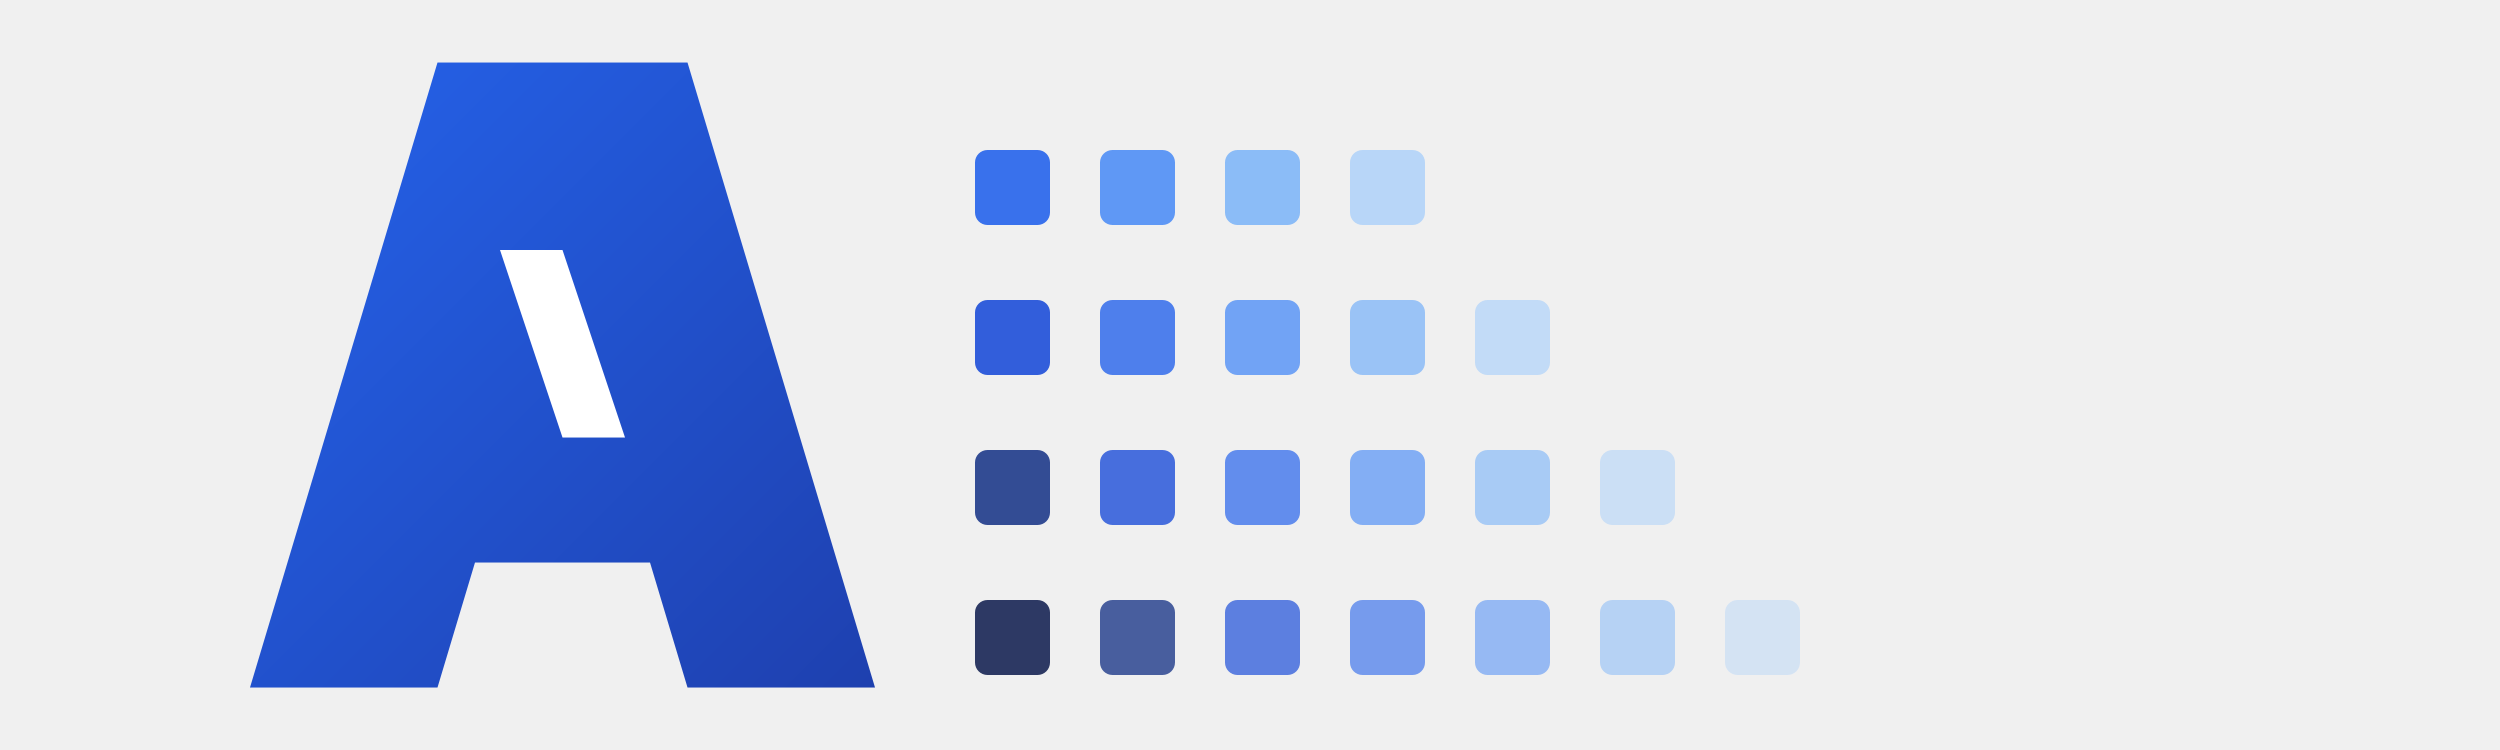
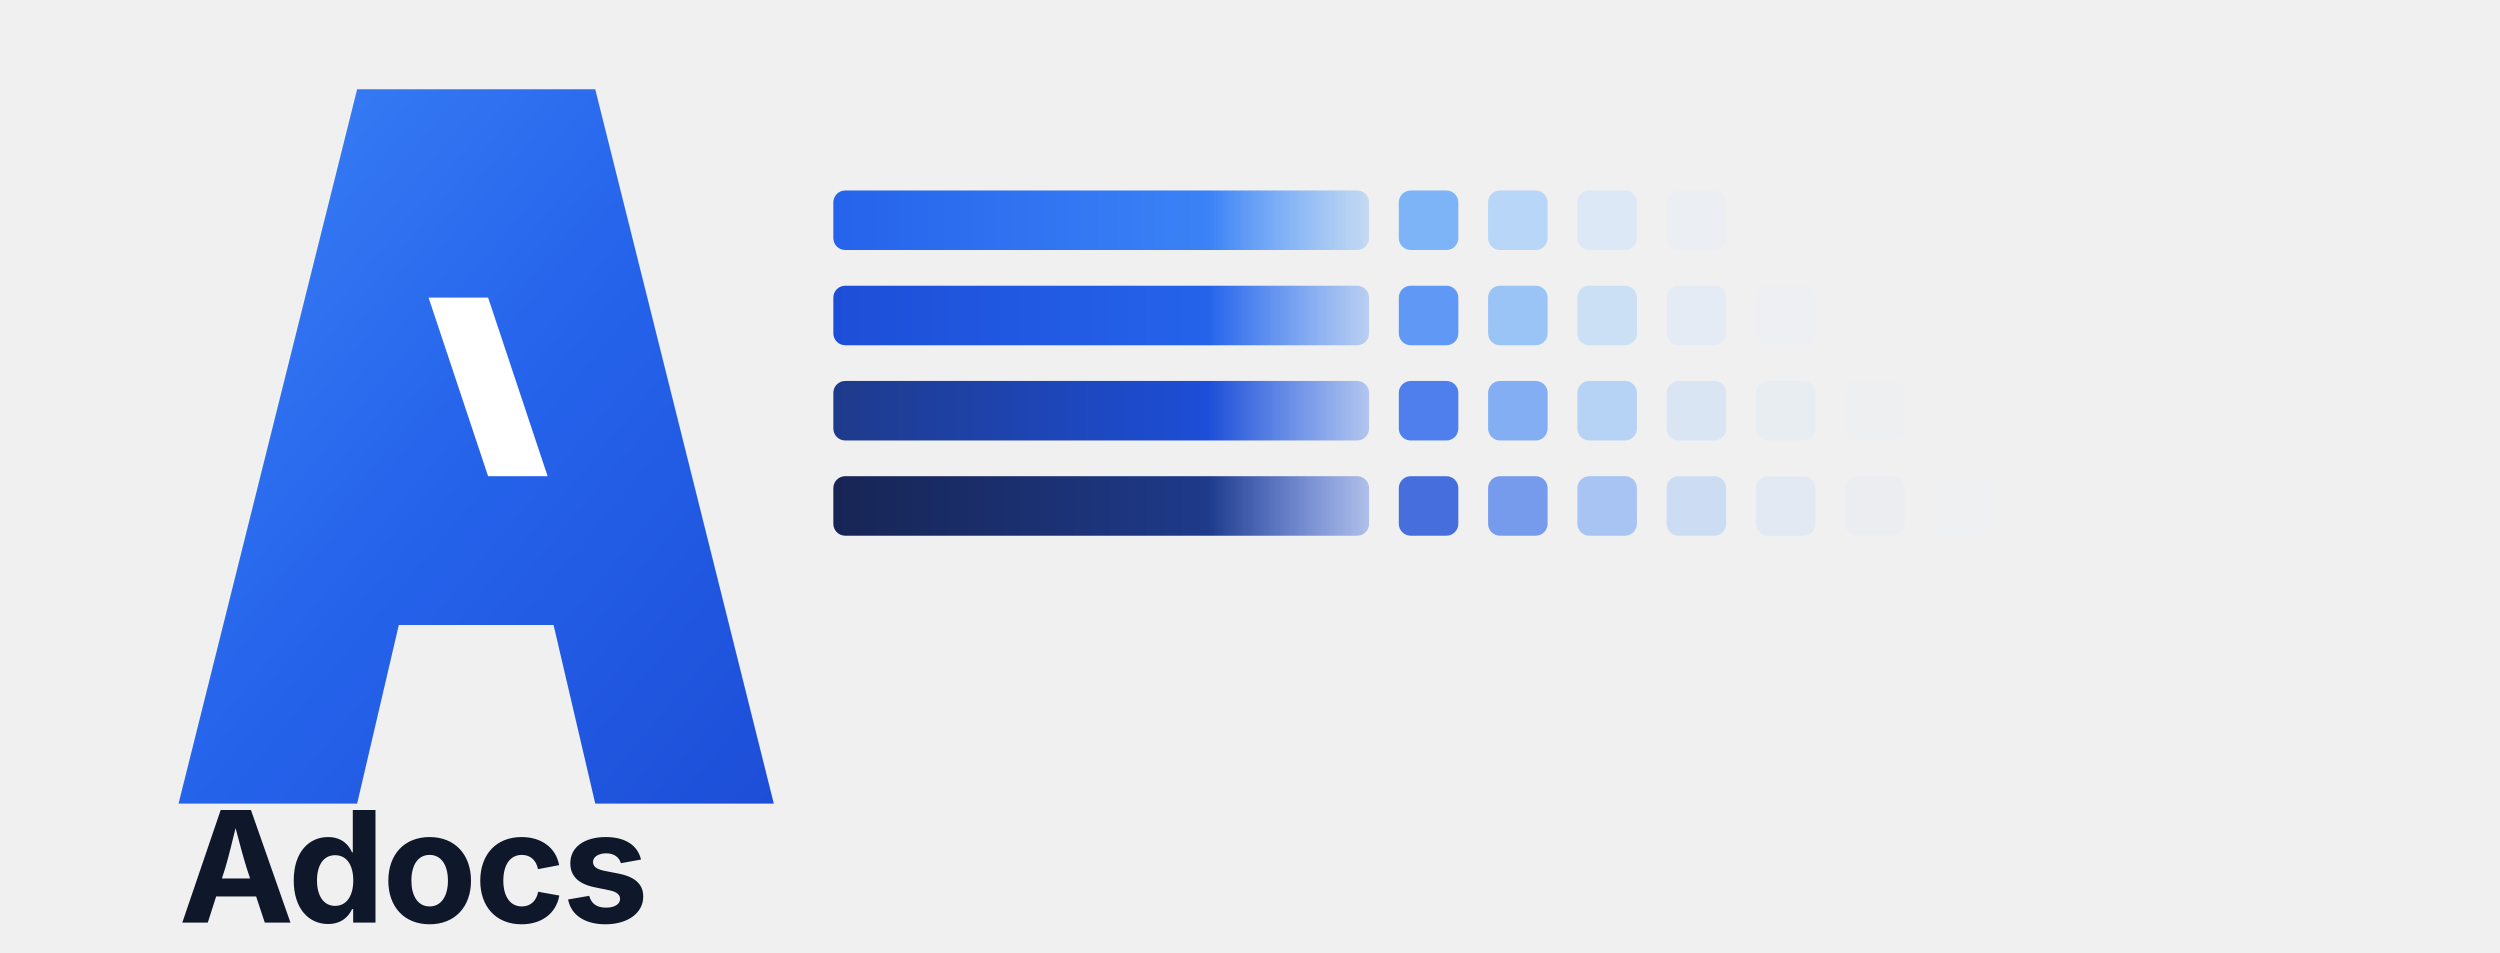
- <svg xmlns="http://www.w3.org/2000/svg" viewBox="0 0 200 60" width="200" height="60">
+ <svg xmlns="http://www.w3.org/2000/svg" viewBox="0 0 420 160" width="420" height="160">
  <defs>
    <linearGradient id="agrad" x1="0%" y1="0%" x2="100%" y2="100%">
+       <stop offset="0%" stop-color="#3b82f6" />
+       <stop offset="50%" stop-color="#2563eb" />
+       <stop offset="100%" stop-color="#1d4ed8" />
+     </linearGradient>
+     <linearGradient id="stripe1" x1="0%" y1="0%" x2="100%" y2="0%">
      <stop offset="0%" stop-color="#2563eb" />
-       <stop offset="100%" stop-color="#1e40af" />
+       <stop offset="70%" stop-color="#3b82f6" />
+       <stop offset="100%" stop-color="#60a5fa" stop-opacity="0.3" />
+     </linearGradient>
+     <linearGradient id="stripe2" x1="0%" y1="0%" x2="100%" y2="0%">
+       <stop offset="0%" stop-color="#1d4ed8" />
+       <stop offset="70%" stop-color="#2563eb" />
+       <stop offset="100%" stop-color="#3b82f6" stop-opacity="0.3" />
+     </linearGradient>
+     <linearGradient id="stripe3" x1="0%" y1="0%" x2="100%" y2="0%">
+       <stop offset="0%" stop-color="#1e3a8a" />
+       <stop offset="70%" stop-color="#1d4ed8" />
+       <stop offset="100%" stop-color="#2563eb" stop-opacity="0.3" />
+     </linearGradient>
+     <linearGradient id="stripe4" x1="0%" y1="0%" x2="100%" y2="0%">
+       <stop offset="0%" stop-color="#172554" />
+       <stop offset="70%" stop-color="#1e3a8a" />
+       <stop offset="100%" stop-color="#1d4ed8" stop-opacity="0.3" />
    </linearGradient>
  </defs>
-   <polygon points="20,55 35,5 55,5 70,55 55,55 52,45 38,45 35,55" fill="url(#agrad)" />
-   <polygon points="40,20 45,35 50,35 45,20" fill="#ffffff" />
-   <rect x="78" y="12" width="6" height="6" rx="1" fill="#2563eb" opacity="0.9" />
-   <rect x="88" y="12" width="6" height="6" rx="1" fill="#3b82f6" opacity="0.8" />
-   <rect x="98" y="12" width="6" height="6" rx="1" fill="#60a5fa" opacity="0.7" />
-   <rect x="108" y="12" width="6" height="6" rx="1" fill="#93c5fd" opacity="0.6" />
-   <rect x="78" y="24" width="6" height="6" rx="1" fill="#1d4ed8" opacity="0.9" />
-   <rect x="88" y="24" width="6" height="6" rx="1" fill="#2563eb" opacity="0.8" />
-   <rect x="98" y="24" width="6" height="6" rx="1" fill="#3b82f6" opacity="0.7" />
-   <rect x="108" y="24" width="6" height="6" rx="1" fill="#60a5fa" opacity="0.6" />
-   <rect x="118" y="24" width="6" height="6" rx="1" fill="#93c5fd" opacity="0.5" />
-   <rect x="78" y="36" width="6" height="6" rx="1" fill="#1e3a8a" opacity="0.9" />
-   <rect x="88" y="36" width="6" height="6" rx="1" fill="#1d4ed8" opacity="0.8" />
-   <rect x="98" y="36" width="6" height="6" rx="1" fill="#2563eb" opacity="0.7" />
-   <rect x="108" y="36" width="6" height="6" rx="1" fill="#3b82f6" opacity="0.6" />
-   <rect x="118" y="36" width="6" height="6" rx="1" fill="#60a5fa" opacity="0.5" />
-   <rect x="128" y="36" width="6" height="6" rx="1" fill="#93c5fd" opacity="0.4" />
-   <rect x="78" y="48" width="6" height="6" rx="1" fill="#172554" opacity="0.9" />
-   <rect x="88" y="48" width="6" height="6" rx="1" fill="#1e3a8a" opacity="0.8" />
-   <rect x="98" y="48" width="6" height="6" rx="1" fill="#1d4ed8" opacity="0.7" />
-   <rect x="108" y="48" width="6" height="6" rx="1" fill="#2563eb" opacity="0.6" />
-   <rect x="118" y="48" width="6" height="6" rx="1" fill="#3b82f6" opacity="0.5" />
-   <rect x="128" y="48" width="6" height="6" rx="1" fill="#60a5fa" opacity="0.4" />
-   <rect x="138" y="48" width="6" height="6" rx="1" fill="#93c5fd" opacity="0.3" />
+   <polygon points="30,135 60,15 100,15 130,135 100,135 93,105 67,105 60,135" fill="url(#agrad)" />
+   <polygon points="72,50 82,80 92,80 82,50" fill="#ffffff" />
+   <rect x="140" y="32" width="90" height="10" rx="2" fill="url(#stripe1)" />
+   <rect x="235" y="32" width="10" height="10" rx="2" fill="#60a5fa" opacity="0.8" />
+   <rect x="250" y="32" width="10" height="10" rx="2" fill="#93c5fd" opacity="0.6" />
+   <rect x="265" y="32" width="10" height="10" rx="2" fill="#bfdbfe" opacity="0.4" />
+   <rect x="280" y="32" width="10" height="10" rx="2" fill="#dbeafe" opacity="0.25" />
+   <rect x="140" y="48" width="90" height="10" rx="2" fill="url(#stripe2)" />
+   <rect x="235" y="48" width="10" height="10" rx="2" fill="#3b82f6" opacity="0.8" />
+   <rect x="250" y="48" width="10" height="10" rx="2" fill="#60a5fa" opacity="0.6" />
+   <rect x="265" y="48" width="10" height="10" rx="2" fill="#93c5fd" opacity="0.4" />
+   <rect x="280" y="48" width="10" height="10" rx="2" fill="#bfdbfe" opacity="0.25" />
+   <rect x="295" y="48" width="10" height="10" rx="2" fill="#dbeafe" opacity="0.15" />
+   <rect x="140" y="64" width="90" height="10" rx="2" fill="url(#stripe3)" />
+   <rect x="235" y="64" width="10" height="10" rx="2" fill="#2563eb" opacity="0.8" />
+   <rect x="250" y="64" width="10" height="10" rx="2" fill="#3b82f6" opacity="0.6" />
+   <rect x="265" y="64" width="10" height="10" rx="2" fill="#60a5fa" opacity="0.4" />
+   <rect x="280" y="64" width="10" height="10" rx="2" fill="#93c5fd" opacity="0.25" />
+   <rect x="295" y="64" width="10" height="10" rx="2" fill="#bfdbfe" opacity="0.15" />
+   <rect x="310" y="64" width="10" height="10" rx="2" fill="#dbeafe" opacity="0.1" />
+   <rect x="140" y="80" width="90" height="10" rx="2" fill="url(#stripe4)" />
+   <rect x="235" y="80" width="10" height="10" rx="2" fill="#1d4ed8" opacity="0.8" />
+   <rect x="250" y="80" width="10" height="10" rx="2" fill="#2563eb" opacity="0.6" />
+   <rect x="265" y="80" width="10" height="10" rx="2" fill="#3b82f6" opacity="0.4" />
+   <rect x="280" y="80" width="10" height="10" rx="2" fill="#60a5fa" opacity="0.25" />
+   <rect x="295" y="80" width="10" height="10" rx="2" fill="#93c5fd" opacity="0.15" />
+   <rect x="310" y="80" width="10" height="10" rx="2" fill="#bfdbfe" opacity="0.1" />
+   <rect x="325" y="80" width="10" height="10" rx="2" fill="#dbeafe" opacity="0.05" />
+   <text x="30" y="155" font-family="system-ui, -apple-system, BlinkMacSystemFont, 'Segoe UI', sans-serif" font-size="26" font-weight="700" fill="#0f172a" letter-spacing="-0.5">Adocs</text>
</svg>
